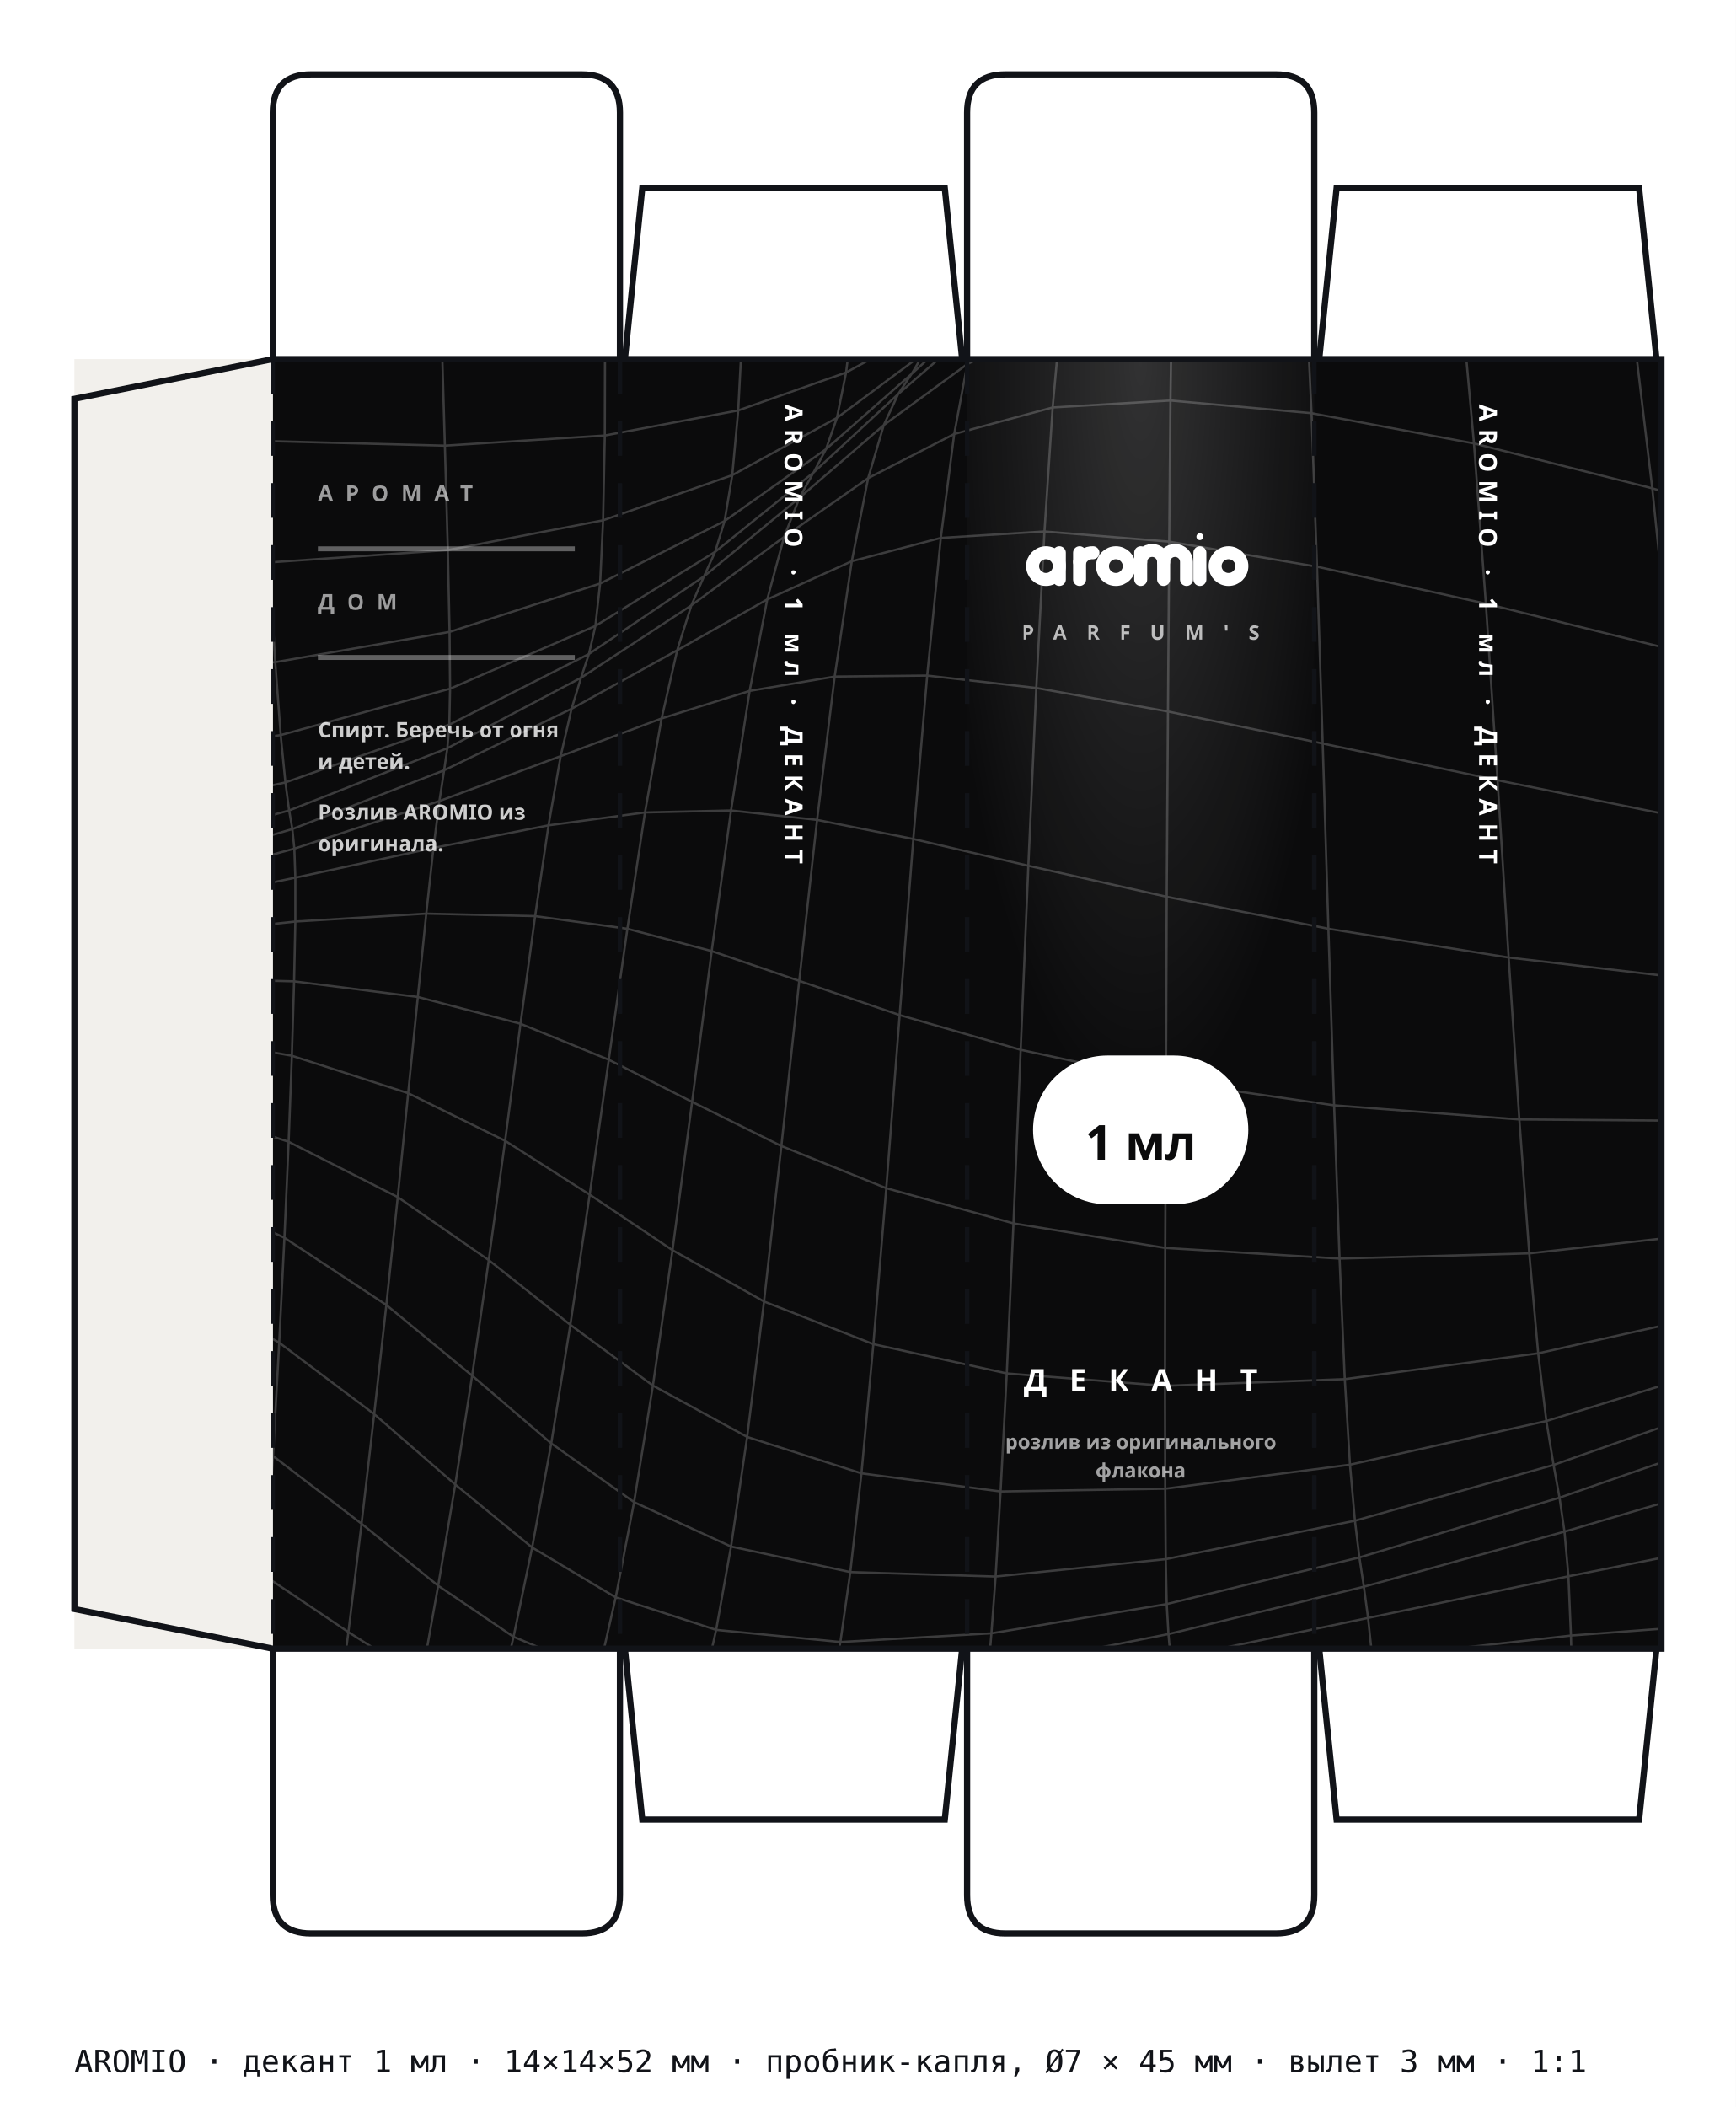
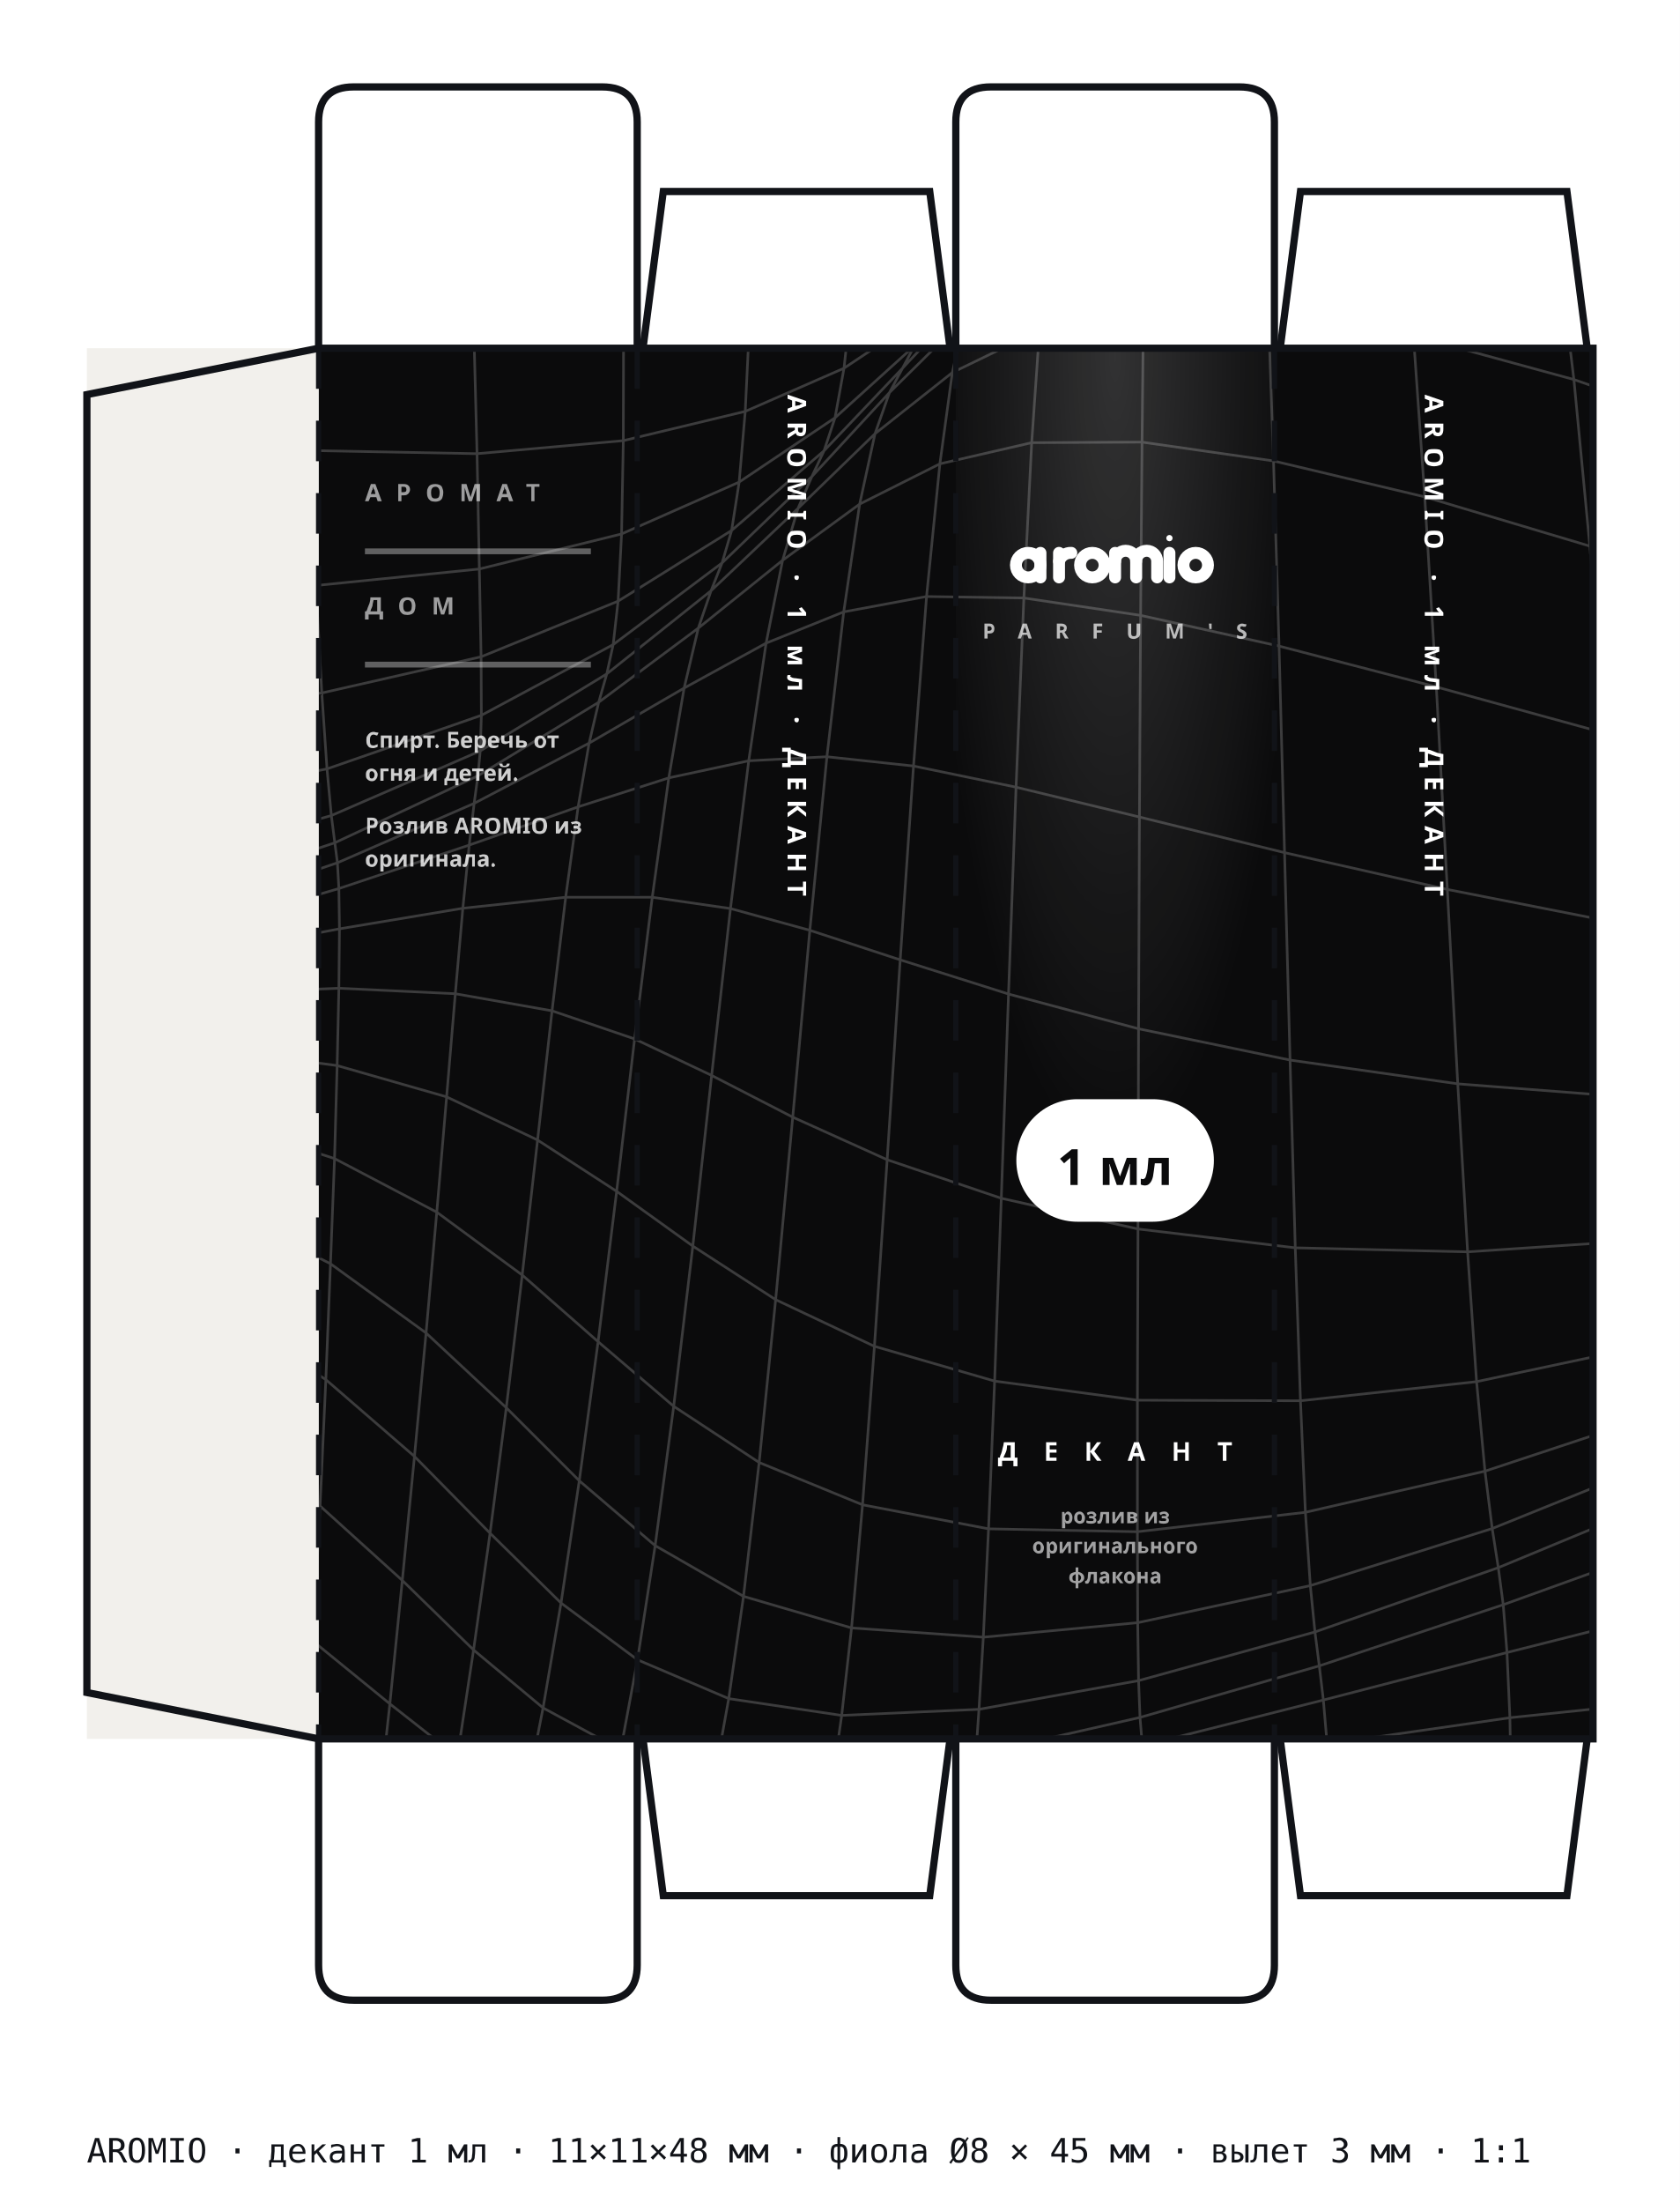
- <svg xmlns="http://www.w3.org/2000/svg" width="70.00mm" height="84.96mm" viewBox="0 0 70.00 84.96">
-   <rect width="70.00" height="84.96" fill="#ffffff" />
-   <rect x="11.00" y="14.48" width="56.00" height="52.00" fill="#0b0b0c" />
+ <svg xmlns="http://www.w3.org/2000/svg" width="58.00mm" height="76.04mm" viewBox="0 0 58.00 76.04">
+   <rect width="58.00" height="76.04" fill="#ffffff" />
+   <rect x="11.00" y="12.02" width="44.00" height="48.00" fill="#0b0b0c" />
  <clipPath id="body">
-     <rect x="11.00" y="14.48" width="56.00" height="52.00" />
+     <rect x="11.00" y="12.02" width="44.00" height="48.00" />
  </clipPath>
  <g clip-path="url(#body)">
-     <path d="M2.04,6.16 L10.07,7.45 L17.64,8.59 L24.38,9.44 L30.05,9.91 L34.64,9.93 L38.33,9.50 L41.43,8.66 L44.40,7.49 L47.66,6.14 L51.60,4.75 L56.43,3.50 L62.21,2.53 L68.78,1.99 L75.83,1.95 M2.33,11.30 L10.32,12.41 L17.80,13.17 L24.40,13.48 L29.94,13.28 L34.42,12.58 L38.04,11.42 L41.16,9.91 L44.20,8.19 L47.60,6.45 L51.72,4.85 L56.75,3.58 L62.71,2.79 L69.40,2.57 L76.51,2.99 M2.66,17.04 L10.59,17.78 L17.94,17.97 L24.39,17.56 L29.77,16.55 L34.12,15.02 L37.68,13.08 L40.81,10.90 L43.95,8.69 L47.53,6.64 L51.87,4.96 L57.14,3.82 L63.30,3.35 L70.14,3.60 L77.30,4.58 M3.01,22.47 L10.85,22.68 L18.06,22.18 L24.32,20.98 L29.53,19.16 L33.75,16.85 L37.25,14.25 L40.41,11.57 L43.68,9.05 L47.46,6.91 L52.05,5.35 L57.56,4.51 L63.93,4.48 L70.91,5.28 L78.12,6.83 M3.37,27.13 L11.10,26.70 L18.13,25.48 L24.20,23.53 L29.22,21.01 L33.31,18.11 L36.76,15.08 L39.98,12.15 L43.39,9.59 L47.39,7.60 L52.24,6.37 L58.01,5.99 L64.60,6.50 L71.71,7.85 L78.96,9.92 M3.73,30.71 L11.32,29.64 L18.15,27.77 L24.01,25.24 L28.84,22.25 L32.81,19.05 L36.22,15.89 L39.51,13.04 L43.09,10.73 L47.33,9.14 L52.45,8.42 L58.48,8.60 L65.28,9.65 L72.52,11.48 L79.78,13.92 M4.09,33.17 L11.51,31.55 L18.12,29.22 L23.75,26.37 L28.39,23.24 L32.24,20.07 L35.64,17.14 L39.01,14.68 L42.77,12.90 L47.26,11.92 L52.66,11.81 L58.96,12.55 L65.96,14.08 L73.31,16.22 L80.59,18.79 M4.45,34.65 L11.66,32.68 L18.04,30.17 L23.43,27.33 L27.88,24.41 L31.62,21.65 L35.01,19.28 L38.48,17.50 L42.45,16.43 L47.20,16.15 L52.89,16.66 L59.44,17.88 L66.63,19.69 L74.08,21.89 L81.35,24.29 M4.79,35.48 L11.79,33.43 L17.91,31.06 L23.05,28.58 L27.31,26.22 L30.94,24.17 L34.35,22.63 L37.94,21.69 L42.12,21.43 L47.15,21.84 L53.11,22.85 L59.92,24.34 L67.29,26.16 L74.81,28.11 L82.05,30.02 M5.11,36.05 L11.87,34.22 L17.72,32.30 L22.61,30.49 L26.68,28.97 L30.23,27.86 L33.66,27.28 L37.39,27.24 L41.79,27.74 L47.10,28.69 L53.34,29.98 L60.39,31.46 L67.91,32.98 L75.50,34.35 L82.69,35.46 M5.42,36.74 L11.91,35.39 L17.48,34.19 L22.12,33.28 L26.01,32.76 L29.48,32.68 L32.95,33.06 L36.83,33.83 L41.47,34.91 L47.05,36.16 L53.57,37.45 L60.84,38.61 L68.50,39.51 L76.12,40.05 L83.25,40.14 M5.69,37.82 L11.91,37.16 L17.19,36.84 L21.58,36.94 L25.30,37.45 L28.70,38.35 L32.23,39.55 L36.28,40.93 L41.16,42.33 L47.02,43.59 L53.80,44.57 L61.27,45.14 L69.04,45.20 L76.67,44.73 L83.71,43.72 M5.94,39.42 L11.86,39.57 L16.85,40.20 L20.99,41.28 L24.55,42.73 L27.91,44.43 L31.51,46.21 L35.74,47.91 L40.87,49.33 L46.99,50.32 L54.02,50.75 L61.67,50.54 L69.53,49.66 L77.14,48.16 L84.07,46.15 M6.16,41.58 L11.77,42.57 L16.46,44.08 L20.37,46.00 L23.78,48.17 L27.12,50.41 L30.81,52.48 L35.22,54.20 L40.60,55.38 L46.98,55.88 L54.23,55.61 L62.03,54.57 L69.95,52.80 L77.52,50.44 L84.33,47.67 M6.34,44.30 L11.64,46.04 L16.04,48.27 L19.71,50.81 L23.00,53.42 L26.33,55.87 L30.13,57.94 L34.74,59.41 L40.35,60.14 L46.99,60.03 L54.44,59.06 L62.36,57.30 L70.30,54.86 L77.80,51.94 L84.47,48.77 M6.49,47.58 L11.47,49.91 L15.58,52.62 L19.04,55.47 L22.23,58.20 L25.57,60.57 L29.48,62.36 L34.29,63.39 L40.15,63.57 L47.01,62.87 L54.64,61.32 L62.65,59.07 L70.58,56.29 L77.98,53.21 L84.48,50.10 M6.59,51.47 L11.26,54.14 L15.09,57.02 L18.36,59.86 L21.46,62.40 L24.83,64.41 L28.88,65.72 L33.89,66.21 L39.98,65.86 L47.05,64.68 L54.82,62.80 L62.89,60.39 L70.78,57.66 L78.06,54.86 L84.38,52.22 M6.64,56.00 L11.01,58.71 L14.58,61.44 L17.67,63.94 L20.71,66.00 L24.14,67.44 L28.33,68.16 L33.55,68.11 L39.86,67.32 L47.12,65.89 L55.00,63.98 L63.09,61.76 L70.91,59.47 L78.03,57.32 L84.16,55.50 M6.65,61.15 L10.72,63.57 L14.05,65.81 L17.00,67.69 L20.00,69.04 L23.50,69.78 L27.85,69.88 L33.28,69.36 L39.79,68.32 L47.21,66.89 L55.17,65.24 L63.25,63.56 L70.95,62.03 L77.89,60.80 L83.81,59.99 M6.61,66.75 L10.39,68.54 L13.51,70.00 L16.34,71.02 L19.33,71.54 L22.92,71.53 L27.45,71.06 L33.08,70.22 L39.78,69.13 L47.33,67.96 L55.34,66.85 L63.35,65.95 L70.92,65.38 L77.65,65.21 L83.35,65.45 M6.52,72.44 L10.04,73.32 L12.96,73.79 L15.70,73.83 L18.71,73.46 L22.42,72.77 L27.13,71.86 L32.96,70.88 L39.83,69.98 L47.47,69.28 L55.49,68.91 L63.42,68.94 L70.80,69.40 L77.31,70.27 L82.78,71.46 M6.37,77.74 L9.65,77.53 L12.42,76.91 L15.10,75.97 L18.16,74.81 L22.01,73.58 L26.90,72.44 L32.92,71.54 L39.94,71.02 L47.66,70.98 L55.65,71.45 L63.44,72.43 L70.62,73.85 L76.88,75.61 L82.10,77.52 M2.04,6.16 L2.33,11.30 L2.66,17.04 L3.01,22.47 L3.37,27.13 L3.73,30.71 L4.09,33.17 L4.45,34.65 L4.79,35.48 L5.11,36.05 L5.42,36.74 L5.69,37.82 L5.94,39.42 L6.16,41.58 L6.34,44.30 L6.49,47.58 L6.59,51.47 L6.64,56.00 L6.65,61.15 L6.61,66.75 L6.52,72.44 L6.37,77.74 M10.07,7.45 L10.32,12.41 L10.59,17.78 L10.85,22.68 L11.10,26.70 L11.32,29.64 L11.51,31.55 L11.66,32.68 L11.79,33.43 L11.87,34.22 L11.91,35.39 L11.91,37.16 L11.86,39.57 L11.77,42.57 L11.64,46.04 L11.47,49.91 L11.26,54.14 L11.01,58.71 L10.72,63.57 L10.39,68.54 L10.04,73.32 L9.65,77.53 M17.64,8.59 L17.80,13.17 L17.94,17.97 L18.06,22.18 L18.13,25.48 L18.15,27.77 L18.12,29.22 L18.04,30.17 L17.91,31.06 L17.72,32.30 L17.48,34.19 L17.19,36.84 L16.85,40.20 L16.46,44.08 L16.04,48.27 L15.58,52.62 L15.09,57.02 L14.58,61.44 L14.05,65.81 L13.51,70.00 L12.96,73.79 L12.42,76.91 M24.38,9.44 L24.40,13.48 L24.39,17.56 L24.32,20.98 L24.20,23.53 L24.01,25.24 L23.75,26.37 L23.43,27.33 L23.05,28.58 L22.61,30.49 L22.12,33.28 L21.58,36.94 L20.99,41.28 L20.37,46.00 L19.71,50.81 L19.04,55.47 L18.36,59.86 L17.67,63.94 L17.00,67.69 L16.34,71.02 L15.70,73.83 L15.10,75.97 M30.05,9.91 L29.94,13.28 L29.77,16.55 L29.53,19.16 L29.22,21.01 L28.84,22.25 L28.39,23.24 L27.88,24.41 L27.31,26.22 L26.68,28.97 L26.01,32.76 L25.30,37.45 L24.55,42.73 L23.78,48.17 L23.00,53.42 L22.23,58.20 L21.46,62.40 L20.71,66.00 L20.00,69.04 L19.33,71.54 L18.71,73.46 L18.16,74.81 M34.64,9.93 L34.42,12.58 L34.12,15.02 L33.75,16.85 L33.31,18.11 L32.81,19.05 L32.24,20.07 L31.62,21.65 L30.94,24.17 L30.23,27.86 L29.48,32.68 L28.70,38.35 L27.91,44.43 L27.12,50.41 L26.33,55.87 L25.57,60.57 L24.83,64.41 L24.14,67.44 L23.50,69.78 L22.92,71.53 L22.42,72.77 L22.01,73.58 M38.33,9.50 L38.04,11.42 L37.68,13.08 L37.25,14.25 L36.76,15.08 L36.22,15.89 L35.64,17.14 L35.01,19.28 L34.35,22.63 L33.66,27.28 L32.95,33.06 L32.23,39.55 L31.51,46.21 L30.81,52.48 L30.13,57.94 L29.48,62.36 L28.88,65.72 L28.33,68.16 L27.85,69.88 L27.45,71.06 L27.13,71.86 L26.90,72.44 M41.43,8.66 L41.16,9.91 L40.81,10.90 L40.41,11.57 L39.98,12.15 L39.51,13.04 L39.01,14.68 L38.48,17.50 L37.94,21.69 L37.39,27.24 L36.83,33.83 L36.28,40.93 L35.74,47.91 L35.22,54.20 L34.74,59.41 L34.29,63.39 L33.89,66.21 L33.55,68.11 L33.28,69.36 L33.08,70.22 L32.96,70.88 L32.92,71.54 M44.40,7.49 L44.20,8.19 L43.95,8.69 L43.68,9.05 L43.39,9.59 L43.09,10.73 L42.77,12.90 L42.45,16.43 L42.12,21.43 L41.79,27.74 L41.47,34.91 L41.16,42.33 L40.87,49.33 L40.60,55.38 L40.35,60.14 L40.15,63.57 L39.98,65.86 L39.86,67.32 L39.79,68.32 L39.78,69.13 L39.83,69.98 L39.94,71.02 M47.66,6.14 L47.60,6.45 L47.53,6.64 L47.46,6.91 L47.39,7.60 L47.33,9.14 L47.26,11.92 L47.20,16.15 L47.15,21.84 L47.10,28.69 L47.05,36.16 L47.02,43.59 L46.99,50.32 L46.98,55.88 L46.99,60.03 L47.01,62.87 L47.05,64.68 L47.12,65.89 L47.21,66.89 L47.33,67.96 L47.47,69.28 L47.66,70.98 M51.60,4.75 L51.72,4.85 L51.87,4.96 L52.05,5.35 L52.24,6.37 L52.45,8.42 L52.66,11.81 L52.89,16.66 L53.11,22.85 L53.34,29.98 L53.57,37.45 L53.80,44.57 L54.02,50.75 L54.23,55.61 L54.44,59.06 L54.64,61.32 L54.82,62.80 L55.00,63.98 L55.17,65.24 L55.34,66.85 L55.49,68.91 L55.65,71.45 M56.43,3.50 L56.75,3.58 L57.14,3.82 L57.56,4.51 L58.01,5.99 L58.48,8.60 L58.96,12.55 L59.44,17.88 L59.92,24.34 L60.39,31.46 L60.84,38.61 L61.27,45.14 L61.67,50.54 L62.03,54.57 L62.36,57.30 L62.65,59.07 L62.89,60.39 L63.09,61.76 L63.25,63.56 L63.35,65.95 L63.42,68.94 L63.44,72.43 M62.21,2.53 L62.71,2.79 L63.30,3.35 L63.93,4.48 L64.60,6.50 L65.28,9.65 L65.96,14.08 L66.63,19.69 L67.29,26.16 L67.91,32.98 L68.50,39.51 L69.04,45.20 L69.53,49.66 L69.95,52.80 L70.30,54.86 L70.58,56.29 L70.78,57.66 L70.91,59.47 L70.95,62.03 L70.92,65.38 L70.80,69.40 L70.62,73.85 M68.78,1.99 L69.40,2.57 L70.14,3.60 L70.91,5.28 L71.71,7.85 L72.52,11.48 L73.31,16.22 L74.08,21.89 L74.81,28.11 L75.50,34.35 L76.12,40.05 L76.67,44.73 L77.14,48.16 L77.52,50.44 L77.80,51.94 L77.98,53.21 L78.06,54.86 L78.03,57.32 L77.89,60.80 L77.65,65.21 L77.31,70.27 L76.88,75.61 M75.83,1.95 L76.51,2.99 L77.30,4.58 L78.12,6.83 L78.96,9.92 L79.78,13.92 L80.59,18.79 L81.35,24.29 L82.05,30.02 L82.69,35.46 L83.25,40.14 L83.71,43.72 L84.07,46.15 L84.33,47.67 L84.47,48.77 L84.48,50.10 L84.38,52.22 L84.16,55.50 L83.81,59.99 L83.35,65.45 L82.78,71.46 L82.10,77.52" fill="none" stroke="#ffffff" stroke-width="0.09" stroke-linejoin="round" opacity="0.2" />
+     <path d="M3.96,4.34 L10.27,5.53 L16.22,6.58 L21.51,7.37 L25.97,7.80 L29.58,7.82 L32.47,7.42 L34.91,6.64 L37.24,5.57 L39.80,4.32 L42.90,3.04 L46.70,1.89 L51.24,0.99 L56.40,0.49 L61.94,0.45 M4.20,9.34 L10.48,10.36 L16.35,11.04 L21.53,11.29 L25.88,11.08 L29.39,10.39 L32.24,9.28 L34.68,7.85 L37.07,6.25 L39.75,4.62 L43.00,3.14 L46.96,1.97 L51.65,1.24 L56.91,1.07 L62.50,1.47 M4.47,14.90 L10.70,15.55 L16.47,15.66 L21.52,15.21 L25.73,14.20 L29.14,12.71 L31.93,10.85 L34.39,8.79 L36.87,6.71 L39.70,4.80 L43.13,3.25 L47.28,2.22 L52.14,1.82 L57.52,2.10 L63.15,3.06 M4.77,20.10 L10.91,20.21 L16.55,19.64 L21.46,18.43 L25.52,16.64 L28.83,14.42 L31.57,11.94 L34.06,9.41 L36.64,7.06 L39.64,5.09 L43.27,3.68 L47.64,2.97 L52.67,3.01 L58.17,3.82 L63.84,5.33 M5.06,24.44 L11.11,23.92 L16.61,22.67 L21.34,20.75 L25.26,18.31 L28.45,15.56 L31.16,12.71 L33.70,10.00 L36.40,7.66 L39.58,5.88 L43.44,4.82 L48.01,4.57 L53.22,5.14 L58.83,6.49 L64.53,8.48 M5.36,27.67 L11.29,26.54 L16.62,24.69 L21.17,22.25 L24.93,19.43 L28.03,16.45 L30.71,13.55 L33.30,10.99 L36.15,8.95 L39.53,7.62 L43.61,7.08 L48.40,7.38 L53.78,8.47 L59.49,10.26 L65.21,12.56 M5.66,29.76 L11.44,28.15 L16.58,25.92 L20.95,23.26 L24.55,20.39 L27.55,17.55 L30.21,14.97 L32.88,12.86 L35.89,11.40 L39.48,10.68 L43.79,10.75 L48.80,11.59 L54.34,13.10 L60.14,15.12 L65.86,17.48 M5.95,30.95 L11.56,29.09 L16.50,26.78 L20.67,24.24 L24.11,21.68 L27.02,19.34 L29.68,17.40 L32.45,16.01 L35.62,15.28 L39.43,15.26 L43.97,15.91 L49.19,17.15 L54.89,18.85 L60.77,20.84 L66.47,22.93 M6.22,31.62 L11.65,29.78 L16.37,27.73 L20.34,25.65 L23.62,23.75 L26.45,22.20 L29.13,21.12 L31.99,20.59 L35.35,20.64 L39.38,21.24 L44.16,22.30 L49.59,23.71 L55.43,25.31 L61.36,26.94 L67.03,28.43 M6.48,32.19 L11.70,30.67 L16.20,29.17 L19.96,27.85 L23.09,26.85 L25.85,26.26 L28.55,26.12 L31.54,26.44 L35.08,27.17 L39.34,28.20 L44.35,29.43 L49.97,30.70 L55.93,31.87 L61.90,32.82 L67.53,33.44 M6.72,33.01 L11.72,32.06 L15.98,31.35 L19.53,30.97 L22.52,30.97 L25.22,31.36 L27.96,32.11 L31.08,33.13 L34.82,34.31 L39.31,35.51 L44.54,36.59 L50.33,37.41 L56.40,37.88 L62.39,37.92 L67.96,37.50 M6.94,34.31 L11.70,34.11 L15.72,34.30 L19.06,34.89 L21.91,35.86 L24.57,37.12 L27.37,38.56 L30.63,40.03 L34.57,41.36 L39.29,42.42 L44.72,43.07 L50.67,43.21 L56.82,42.80 L62.81,41.83 L68.30,40.37 M7.13,36.18 L11.64,36.78 L15.42,37.86 L18.56,39.35 L21.29,41.12 L23.92,43.01 L26.78,44.86 L30.19,46.47 L34.34,47.67 L39.27,48.33 L44.90,48.35 L50.98,47.69 L57.19,46.37 L63.15,44.49 L68.54,42.17 M7.30,38.61 L11.55,39.99 L15.08,41.84 L18.03,44.01 L20.65,46.31 L23.26,48.54 L26.21,50.48 L29.78,51.94 L34.13,52.77 L39.27,52.87 L45.07,52.20 L51.27,50.78 L57.50,48.72 L63.42,46.17 L68.70,43.33 M7.42,41.61 L11.41,43.62 L14.71,46.01 L17.48,48.59 L20.00,51.11 L22.62,53.35 L25.67,55.10 L29.40,56.19 L33.95,56.51 L39.28,56.01 L45.24,54.73 L51.52,52.76 L57.75,50.25 L63.59,47.41 L68.74,44.48 M7.52,45.21 L11.25,47.62 L14.31,50.27 L16.92,52.92 L19.37,55.33 L22.01,57.29 L25.16,58.63 L29.06,59.21 L33.80,59.00 L39.31,58.01 L45.40,56.33 L51.73,54.11 L57.94,51.54 L63.68,48.85 L68.69,46.28 M7.57,49.46 L11.05,51.98 L13.89,54.55 L16.35,56.95 L18.75,58.95 L21.43,60.40 L24.70,61.18 L28.77,61.23 L33.69,60.57 L39.36,59.28 L45.55,57.50 L51.90,55.39 L58.06,53.17 L63.68,51.04 L68.52,49.19 M7.58,54.35 L10.81,56.65 L13.46,58.81 L15.79,60.64 L18.15,62.00 L20.89,62.78 L24.29,62.95 L28.53,62.53 L33.63,61.59 L39.44,60.26 L45.69,58.68 L52.03,57.04 L58.10,55.51 L63.58,54.23 L68.25,53.34 M7.56,59.74 L10.55,61.46 L13.01,62.90 L15.24,63.93 L17.59,64.48 L20.41,64.55 L23.95,64.16 L28.36,63.40 L33.61,62.39 L39.53,61.28 L45.82,60.20 L52.13,59.29 L58.08,58.67 L63.39,58.41 L67.88,58.54 M7.48,65.26 L10.26,66.12 L12.56,66.61 L14.72,66.69 L17.08,66.39 L19.99,65.78 L23.68,64.96 L28.25,64.06 L33.65,63.21 L39.65,62.54 L45.95,62.16 L52.18,62.15 L57.99,62.52 L63.12,63.27 L67.42,64.34 M7.36,70.41 L9.94,70.22 L12.11,69.65 L14.22,68.78 L16.63,67.70 L19.65,66.57 L23.49,65.52 L28.22,64.69 L33.74,64.21 L39.80,64.17 L46.08,64.60 L52.20,65.51 L57.84,66.83 L62.76,68.44 L66.87,70.22 M3.96,4.34 L4.20,9.34 L4.47,14.90 L4.77,20.10 L5.06,24.44 L5.36,27.67 L5.66,29.76 L5.95,30.95 L6.22,31.62 L6.48,32.19 L6.72,33.01 L6.94,34.31 L7.13,36.18 L7.30,38.61 L7.42,41.61 L7.52,45.21 L7.57,49.46 L7.58,54.35 L7.56,59.74 L7.48,65.26 L7.36,70.41 M10.27,5.53 L10.48,10.36 L10.70,15.55 L10.91,20.21 L11.11,23.92 L11.29,26.54 L11.44,28.15 L11.56,29.09 L11.65,29.78 L11.70,30.67 L11.72,32.06 L11.70,34.11 L11.64,36.78 L11.55,39.99 L11.41,43.62 L11.25,47.62 L11.05,51.98 L10.81,56.65 L10.55,61.46 L10.26,66.12 L9.94,70.22 M16.22,6.58 L16.35,11.04 L16.47,15.66 L16.55,19.64 L16.61,22.67 L16.62,24.69 L16.58,25.92 L16.50,26.78 L16.37,27.73 L16.20,29.17 L15.98,31.35 L15.72,34.30 L15.42,37.86 L15.08,41.84 L14.71,46.01 L14.31,50.27 L13.89,54.55 L13.46,58.81 L13.01,62.90 L12.56,66.61 L12.11,69.65 M21.51,7.37 L21.53,11.29 L21.52,15.21 L21.46,18.43 L21.34,20.75 L21.17,22.25 L20.95,23.26 L20.67,24.24 L20.34,25.65 L19.96,27.85 L19.53,30.97 L19.06,34.89 L18.56,39.35 L18.03,44.01 L17.48,48.59 L16.92,52.92 L16.35,56.95 L15.79,60.64 L15.24,63.93 L14.72,66.69 L14.22,68.78 M25.97,7.80 L25.88,11.08 L25.73,14.20 L25.52,16.64 L25.26,18.31 L24.93,19.43 L24.55,20.39 L24.11,21.68 L23.62,23.75 L23.09,26.85 L22.52,30.97 L21.91,35.86 L21.29,41.12 L20.65,46.31 L20.00,51.11 L19.37,55.33 L18.75,58.95 L18.15,62.00 L17.59,64.48 L17.08,66.39 L16.63,67.70 M29.58,7.82 L29.39,10.39 L29.14,12.71 L28.83,14.42 L28.45,15.56 L28.03,16.45 L27.55,17.55 L27.02,19.34 L26.45,22.20 L25.85,26.26 L25.22,31.36 L24.57,37.12 L23.92,43.01 L23.26,48.54 L22.62,53.35 L22.01,57.29 L21.43,60.40 L20.89,62.78 L20.41,64.55 L19.99,65.78 L19.65,66.57 M32.47,7.42 L32.24,9.28 L31.93,10.85 L31.57,11.94 L31.16,12.71 L30.71,13.55 L30.21,14.97 L29.68,17.40 L29.13,21.12 L28.55,26.12 L27.96,32.11 L27.37,38.56 L26.78,44.86 L26.21,50.48 L25.67,55.10 L25.16,58.63 L24.70,61.18 L24.29,62.95 L23.95,64.16 L23.68,64.96 L23.49,65.52 M34.91,6.64 L34.68,7.85 L34.39,8.79 L34.06,9.41 L33.70,10.00 L33.30,10.99 L32.88,12.86 L32.45,16.01 L31.99,20.59 L31.54,26.44 L31.08,33.13 L30.63,40.03 L30.19,46.47 L29.78,51.94 L29.40,56.19 L29.06,59.21 L28.77,61.23 L28.53,62.53 L28.36,63.40 L28.25,64.06 L28.22,64.69 M37.24,5.57 L37.07,6.25 L36.87,6.71 L36.64,7.06 L36.40,7.66 L36.15,8.95 L35.89,11.40 L35.62,15.28 L35.35,20.64 L35.08,27.17 L34.82,34.31 L34.57,41.36 L34.34,47.67 L34.13,52.77 L33.95,56.51 L33.80,59.00 L33.69,60.57 L33.63,61.59 L33.61,62.39 L33.65,63.21 L33.74,64.21 M39.80,4.32 L39.75,4.62 L39.70,4.80 L39.64,5.09 L39.58,5.88 L39.53,7.62 L39.48,10.68 L39.43,15.26 L39.38,21.24 L39.34,28.20 L39.31,35.51 L39.29,42.42 L39.27,48.33 L39.27,52.87 L39.28,56.01 L39.31,58.01 L39.36,59.28 L39.44,60.26 L39.53,61.28 L39.65,62.54 L39.80,64.17 M42.90,3.04 L43.00,3.14 L43.13,3.25 L43.27,3.68 L43.44,4.82 L43.61,7.08 L43.79,10.75 L43.97,15.91 L44.16,22.30 L44.35,29.43 L44.54,36.59 L44.72,43.07 L44.90,48.35 L45.07,52.20 L45.24,54.73 L45.40,56.33 L45.55,57.50 L45.69,58.68 L45.82,60.20 L45.95,62.16 L46.08,64.60 M46.70,1.89 L46.96,1.97 L47.28,2.22 L47.64,2.97 L48.01,4.57 L48.40,7.38 L48.80,11.59 L49.19,17.15 L49.59,23.71 L49.97,30.70 L50.33,37.41 L50.67,43.21 L50.98,47.69 L51.27,50.78 L51.52,52.76 L51.73,54.11 L51.90,55.39 L52.03,57.04 L52.13,59.29 L52.18,62.15 L52.20,65.51 M51.24,0.99 L51.65,1.24 L52.14,1.82 L52.67,3.01 L53.22,5.14 L53.78,8.47 L54.34,13.10 L54.89,18.85 L55.43,25.31 L55.93,31.87 L56.40,37.88 L56.82,42.80 L57.19,46.37 L57.50,48.72 L57.75,50.25 L57.94,51.54 L58.06,53.17 L58.10,55.51 L58.08,58.67 L57.99,62.52 L57.84,66.83 M56.40,0.49 L56.91,1.07 L57.52,2.10 L58.17,3.82 L58.83,6.49 L59.49,10.26 L60.14,15.12 L60.77,20.84 L61.36,26.94 L61.90,32.82 L62.39,37.92 L62.81,41.83 L63.15,44.49 L63.42,46.17 L63.59,47.41 L63.68,48.85 L63.68,51.04 L63.58,54.23 L63.39,58.41 L63.12,63.27 L62.76,68.44 M61.94,0.45 L62.50,1.47 L63.15,3.06 L63.84,5.33 L64.53,8.48 L65.21,12.56 L65.86,17.48 L66.47,22.93 L67.03,28.43 L67.53,33.44 L67.96,37.50 L68.30,40.37 L68.54,42.17 L68.70,43.33 L68.74,44.48 L68.69,46.28 L68.52,49.19 L68.25,53.34 L67.88,58.54 L67.42,64.34 L66.87,70.22" fill="none" stroke="#ffffff" stroke-width="0.09" stroke-linejoin="round" opacity="0.2" />
    <defs>
      <radialGradient id="glow" cx="50%" cy="0%" r="86%">
        <stop offset="0%" stop-color="#ffffff" stop-opacity="0.16" />
        <stop offset="68%" stop-color="#ffffff" stop-opacity="0" />
      </radialGradient>
    </defs>
-     <rect x="39.00" y="14.48" width="14.00" height="52.00" fill="url(#glow)" />
+     <rect x="33.00" y="12.02" width="11.00" height="48.00" fill="url(#glow)" />
  </g>
-   <rect x="3.00" y="14.48" width="8.00" height="52.00" fill="#f2f0ec" />
-   <g transform="translate(41.38,21.24) scale(0.0154)">
+   <rect x="3.00" y="12.02" width="8.00" height="48.00" fill="#f2f0ec" />
+   <g transform="translate(34.87,18.26) scale(0.0121)">
    <g fill="none" stroke="#ffffff" stroke-width="34" stroke-linecap="round" stroke-linejoin="round">
      <circle cx="52" cy="103" r="35" />
      <path d="M87 68 V138" />
      <path d="M140 138 V68" />
      <path d="M140 92 a35 35 0 0 1 35 -24" />
      <circle cx="235" cy="103" r="35" />
      <path d="M300 138 V68" />
      <path d="M300 92 a30 30 0 0 1 60 0 V138" />
      <path d="M360 92 a30 30 0 0 1 60 0 V138" />
      <path d="M455 138 V68" />
      <circle cx="455" cy="26" r="9" fill="#ffffff" stroke="none" stroke-width="0" />
      <circle cx="530" cy="103" r="35" />
    </g>
  </g>
-   <text x="46.00" y="25.79" font-family="Nunito, 'Trebuchet MS', sans-serif" font-size="0.80" font-weight="700" fill="#ffffff" text-anchor="middle" letter-spacing="0.80" opacity="0.7">PARFUM'S</text>
-   <rect x="41.66" y="42.56" width="8.68" height="6.00" rx="3.00" fill="#ffffff" />
-   <text x="46.00" y="46.76" font-family="Nunito, 'Trebuchet MS', sans-serif" font-size="1.93" font-weight="900" fill="#0b0b0c" text-anchor="middle" letter-spacing="0.00" opacity="1">1 мл</text>
-   <text x="46.00" y="56.08" font-family="Nunito, 'Trebuchet MS', sans-serif" font-size="1.22" font-weight="800" fill="#ffffff" text-anchor="middle" letter-spacing="0.90" opacity="1">ДЕКАНТ</text>
-   <text x="46.00" y="58.42" font-family="Nunito, 'Trebuchet MS', sans-serif" font-size="0.80" font-weight="600" fill="#ffffff" text-anchor="middle" letter-spacing="0.00" opacity="0.62">розлив из оригинального</text>
-   <text x="46.00" y="59.58" font-family="Nunito, 'Trebuchet MS', sans-serif" font-size="0.80" font-weight="600" fill="#ffffff" text-anchor="middle" letter-spacing="0.00" opacity="0.62">флакона</text>
-   <text x="12.82" y="20.20" font-family="Nunito, 'Trebuchet MS', sans-serif" font-size="0.88" font-weight="800" fill="#ffffff" text-anchor="start" letter-spacing="0.50" opacity="0.6">АРОМАТ</text>
-   <line x1="12.82" y1="22.13" x2="23.18" y2="22.13" stroke="#ffffff" stroke-width="0.2" opacity=".35" />
-   <text x="12.82" y="24.58" font-family="Nunito, 'Trebuchet MS', sans-serif" font-size="0.88" font-weight="800" fill="#ffffff" text-anchor="start" letter-spacing="0.50" opacity="0.6">ДОМ</text>
-   <line x1="12.82" y1="26.51" x2="23.18" y2="26.51" stroke="#ffffff" stroke-width="0.2" opacity=".35" />
-   <text x="12.82" y="29.73" font-family="Nunito, 'Trebuchet MS', sans-serif" font-size="0.85" font-weight="600" fill="#ffffff" text-anchor="start" letter-spacing="0.00" opacity="0.8">Спирт. Беречь от огня</text>
-   <text x="12.82" y="31.01" font-family="Nunito, 'Trebuchet MS', sans-serif" font-size="0.85" font-weight="600" fill="#ffffff" text-anchor="start" letter-spacing="0.00" opacity="0.8">и детей.</text>
-   <text x="12.82" y="33.05" font-family="Nunito, 'Trebuchet MS', sans-serif" font-size="0.85" font-weight="600" fill="#ffffff" text-anchor="start" letter-spacing="0.00" opacity="0.8">Розлив AROMIO из</text>
-   <text x="12.82" y="34.32" font-family="Nunito, 'Trebuchet MS', sans-serif" font-size="0.85" font-weight="600" fill="#ffffff" text-anchor="start" letter-spacing="0.00" opacity="0.8">оригинала.</text>
-   <g transform="rotate(90 32.00 40.48)">
-     <text x="7.82" y="40.83" font-family="Nunito, 'Trebuchet MS', sans-serif" font-size="1.00" font-weight="800" fill="#ffffff" text-anchor="start" letter-spacing="0.30" opacity="1">AROMIO · 1 мл · ДЕКАНТ</text>
+   <text x="38.50" y="22.04" font-family="Nunito, 'Trebuchet MS', sans-serif" font-size="0.71" font-weight="700" fill="#ffffff" text-anchor="middle" letter-spacing="0.80" opacity="0.7">PARFUM'S</text>
+   <rect x="35.09" y="37.94" width="6.82" height="4.23" rx="2.11" fill="#ffffff" />
+   <text x="38.50" y="40.90" font-family="Nunito, 'Trebuchet MS', sans-serif" font-size="1.72" font-weight="900" fill="#0b0b0c" text-anchor="middle" letter-spacing="0.00" opacity="1">1 мл</text>
+   <text x="38.50" y="50.42" font-family="Nunito, 'Trebuchet MS', sans-serif" font-size="0.89" font-weight="800" fill="#ffffff" text-anchor="middle" letter-spacing="0.90" opacity="1">ДЕКАНТ</text>
+   <text x="38.50" y="52.58" font-family="Nunito, 'Trebuchet MS', sans-serif" font-size="0.71" font-weight="600" fill="#ffffff" text-anchor="middle" letter-spacing="0.00" opacity="0.62">розлив из</text>
+   <text x="38.50" y="53.61" font-family="Nunito, 'Trebuchet MS', sans-serif" font-size="0.71" font-weight="600" fill="#ffffff" text-anchor="middle" letter-spacing="0.00" opacity="0.62">оригинального</text>
+   <text x="38.50" y="54.65" font-family="Nunito, 'Trebuchet MS', sans-serif" font-size="0.71" font-weight="600" fill="#ffffff" text-anchor="middle" letter-spacing="0.00" opacity="0.62">флакона</text>
+   <text x="12.60" y="17.30" font-family="Nunito, 'Trebuchet MS', sans-serif" font-size="0.83" font-weight="800" fill="#ffffff" text-anchor="start" letter-spacing="0.50" opacity="0.6">АРОМАТ</text>
+   <line x1="12.60" y1="19.03" x2="20.40" y2="19.03" stroke="#ffffff" stroke-width="0.2" opacity=".35" />
+   <text x="12.60" y="21.21" font-family="Nunito, 'Trebuchet MS', sans-serif" font-size="0.83" font-weight="800" fill="#ffffff" text-anchor="start" letter-spacing="0.50" opacity="0.6">ДОМ</text>
+   <line x1="12.60" y1="22.94" x2="20.40" y2="22.94" stroke="#ffffff" stroke-width="0.2" opacity=".35" />
+   <text x="12.60" y="25.81" font-family="Nunito, 'Trebuchet MS', sans-serif" font-size="0.76" font-weight="600" fill="#ffffff" text-anchor="start" letter-spacing="0.00" opacity="0.8">Спирт. Беречь от</text>
+   <text x="12.60" y="26.95" font-family="Nunito, 'Trebuchet MS', sans-serif" font-size="0.76" font-weight="600" fill="#ffffff" text-anchor="start" letter-spacing="0.00" opacity="0.8">огня и детей.</text>
+   <text x="12.60" y="28.77" font-family="Nunito, 'Trebuchet MS', sans-serif" font-size="0.76" font-weight="600" fill="#ffffff" text-anchor="start" letter-spacing="0.00" opacity="0.8">Розлив AROMIO из</text>
+   <text x="12.60" y="29.91" font-family="Nunito, 'Trebuchet MS', sans-serif" font-size="0.76" font-weight="600" fill="#ffffff" text-anchor="start" letter-spacing="0.00" opacity="0.8">оригинала.</text>
+   <g transform="rotate(90 27.50 36.02)">
+     <text x="5.10" y="36.33" font-family="Nunito, 'Trebuchet MS', sans-serif" font-size="0.90" font-weight="800" fill="#ffffff" text-anchor="start" letter-spacing="0.30" opacity="1">AROMIO · 1 мл · ДЕКАНТ</text>
  </g>
-   <g transform="rotate(90 60.00 40.48)">
-     <text x="35.82" y="40.83" font-family="Nunito, 'Trebuchet MS', sans-serif" font-size="1.00" font-weight="800" fill="#ffffff" text-anchor="start" letter-spacing="0.30" opacity="1">AROMIO · 1 мл · ДЕКАНТ</text>
+   <g transform="rotate(90 49.50 36.02)">
+     <text x="27.10" y="36.33" font-family="Nunito, 'Trebuchet MS', sans-serif" font-size="0.90" font-weight="800" fill="#ffffff" text-anchor="start" letter-spacing="0.30" opacity="1">AROMIO · 1 мл · ДЕКАНТ</text>
  </g>
-   <path d="M11.00,14.48 L67.00,14.48 L67.00,66.48 L11.00,66.48 L3.00,64.88 L3.00,16.08 Z" fill="none" stroke="#111318" stroke-width="0.25" />
-   <path d="M11.00,14.48 L11.00,4.54 Q11.00,3.00 12.54,3.00 L23.46,3.00 Q25.00,3.00 25.00,4.54 L25.00,14.48" fill="none" stroke="#111318" stroke-width="0.25" />
-   <path d="M11.00,66.48 L11.00,76.42 Q11.00,77.96 12.54,77.96 L23.46,77.96 Q25.00,77.96 25.00,76.42 L25.00,66.48" fill="none" stroke="#111318" stroke-width="0.25" />
-   <path d="M39.00,14.48 L39.00,4.54 Q39.00,3.00 40.54,3.00 L51.46,3.00 Q53.00,3.00 53.00,4.54 L53.00,14.48" fill="none" stroke="#111318" stroke-width="0.25" />
-   <path d="M39.00,66.48 L39.00,76.42 Q39.00,77.96 40.54,77.96 L51.46,77.96 Q53.00,77.96 53.00,76.42 L53.00,66.48" fill="none" stroke="#111318" stroke-width="0.25" />
-   <path d="M25.20,14.48 L25.90,7.59 L38.10,7.59 L38.80,14.48" fill="none" stroke="#111318" stroke-width="0.25" />
-   <path d="M25.20,66.48 L25.90,73.37 L38.10,73.37 L38.80,66.48" fill="none" stroke="#111318" stroke-width="0.25" />
-   <path d="M53.20,14.48 L53.90,7.59 L66.10,7.59 L66.80,14.48" fill="none" stroke="#111318" stroke-width="0.25" />
-   <path d="M53.20,66.48 L53.90,73.37 L66.10,73.37 L66.80,66.48" fill="none" stroke="#111318" stroke-width="0.25" />
-   <line x1="11.00" y1="14.48" x2="67.00" y2="14.48" stroke="#111318" stroke-width="0.18" stroke-dasharray="1.4 1.1" />
-   <line x1="11.00" y1="66.48" x2="67.00" y2="66.48" stroke="#111318" stroke-width="0.18" stroke-dasharray="1.4 1.1" />
-   <line x1="11.00" y1="14.48" x2="11.00" y2="66.48" stroke="#111318" stroke-width="0.18" stroke-dasharray="1.4 1.1" />
-   <line x1="25.00" y1="14.48" x2="25.00" y2="66.48" stroke="#111318" stroke-width="0.18" stroke-dasharray="1.4 1.1" />
-   <line x1="39.00" y1="14.48" x2="39.00" y2="66.48" stroke="#111318" stroke-width="0.18" stroke-dasharray="1.4 1.1" />
-   <line x1="53.00" y1="14.48" x2="53.00" y2="66.48" stroke="#111318" stroke-width="0.18" stroke-dasharray="1.4 1.1" />
-   <text x="3.00" y="83.56" font-family="monospace" font-size="1.25" fill="#111318">AROMIO · декант 1 мл · 14×14×52 мм · пробник-капля, Ø7 × 45 мм · вылет 3 мм · 1:1</text>
+   <path d="M11.00,12.02 L55.00,12.02 L55.00,60.02 L11.00,60.02 L3.00,58.42 L3.00,13.62 Z" fill="none" stroke="#111318" stroke-width="0.25" />
+   <path d="M11.00,12.02 L11.00,4.21 Q11.00,3.00 12.21,3.00 L20.79,3.00 Q22.00,3.00 22.00,4.21 L22.00,12.02" fill="none" stroke="#111318" stroke-width="0.25" />
+   <path d="M11.00,60.02 L11.00,67.83 Q11.00,69.04 12.21,69.04 L20.79,69.04 Q22.00,69.04 22.00,67.83 L22.00,60.02" fill="none" stroke="#111318" stroke-width="0.25" />
+   <path d="M33.00,12.02 L33.00,4.21 Q33.00,3.00 34.21,3.00 L42.79,3.00 Q44.00,3.00 44.00,4.21 L44.00,12.02" fill="none" stroke="#111318" stroke-width="0.25" />
+   <path d="M33.00,60.02 L33.00,67.83 Q33.00,69.04 34.21,69.04 L42.79,69.04 Q44.00,69.04 44.00,67.83 L44.00,60.02" fill="none" stroke="#111318" stroke-width="0.25" />
+   <path d="M22.20,12.02 L22.90,6.61 L32.10,6.61 L32.80,12.02" fill="none" stroke="#111318" stroke-width="0.25" />
+   <path d="M22.20,60.02 L22.90,65.43 L32.10,65.43 L32.80,60.02" fill="none" stroke="#111318" stroke-width="0.25" />
+   <path d="M44.20,12.02 L44.90,6.61 L54.10,6.61 L54.80,12.02" fill="none" stroke="#111318" stroke-width="0.25" />
+   <path d="M44.20,60.02 L44.90,65.43 L54.10,65.43 L54.80,60.02" fill="none" stroke="#111318" stroke-width="0.25" />
+   <line x1="11.00" y1="12.02" x2="55.00" y2="12.02" stroke="#111318" stroke-width="0.18" stroke-dasharray="1.4 1.1" />
+   <line x1="11.00" y1="60.02" x2="55.00" y2="60.02" stroke="#111318" stroke-width="0.18" stroke-dasharray="1.4 1.1" />
+   <line x1="11.00" y1="12.02" x2="11.00" y2="60.02" stroke="#111318" stroke-width="0.18" stroke-dasharray="1.4 1.1" />
+   <line x1="22.00" y1="12.02" x2="22.00" y2="60.02" stroke="#111318" stroke-width="0.18" stroke-dasharray="1.4 1.1" />
+   <line x1="33.00" y1="12.02" x2="33.00" y2="60.02" stroke="#111318" stroke-width="0.18" stroke-dasharray="1.4 1.1" />
+   <line x1="44.00" y1="12.02" x2="44.00" y2="60.02" stroke="#111318" stroke-width="0.18" stroke-dasharray="1.4 1.1" />
+   <text x="3.00" y="74.64" font-family="monospace" font-size="1.15" fill="#111318">AROMIO · декант 1 мл · 11×11×48 мм · фиола Ø8 × 45 мм · вылет 3 мм · 1:1</text>
</svg>
